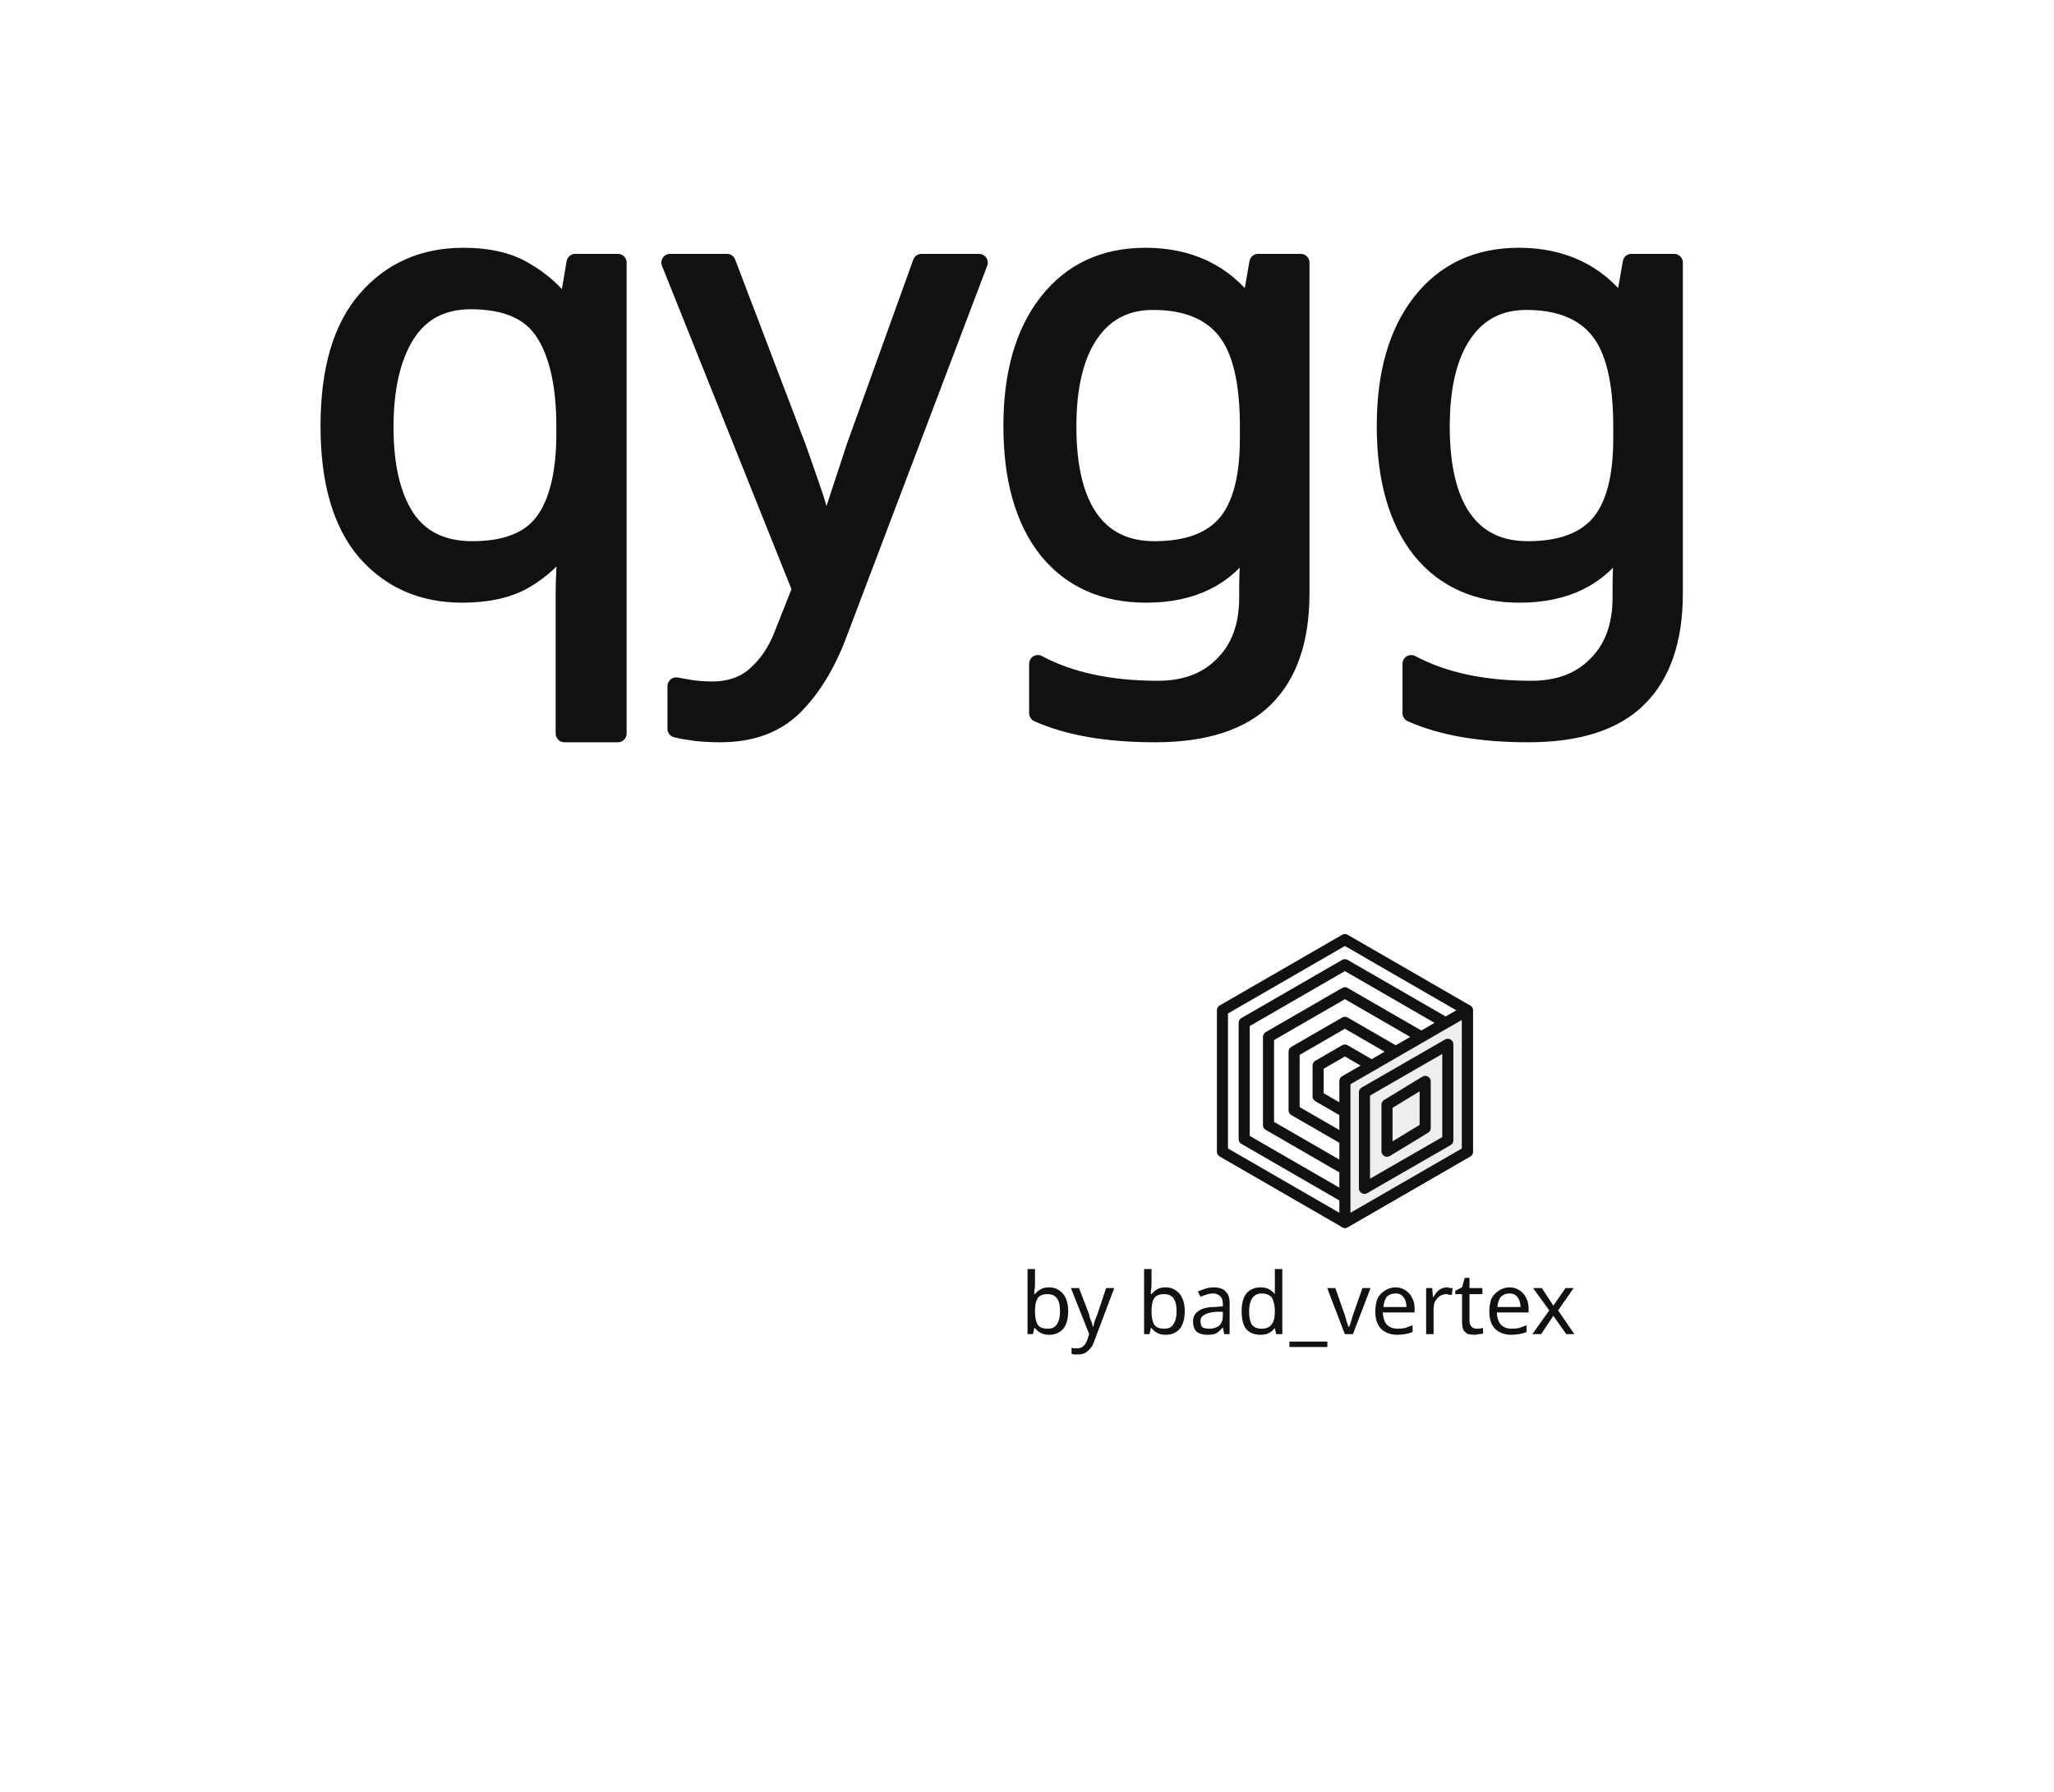
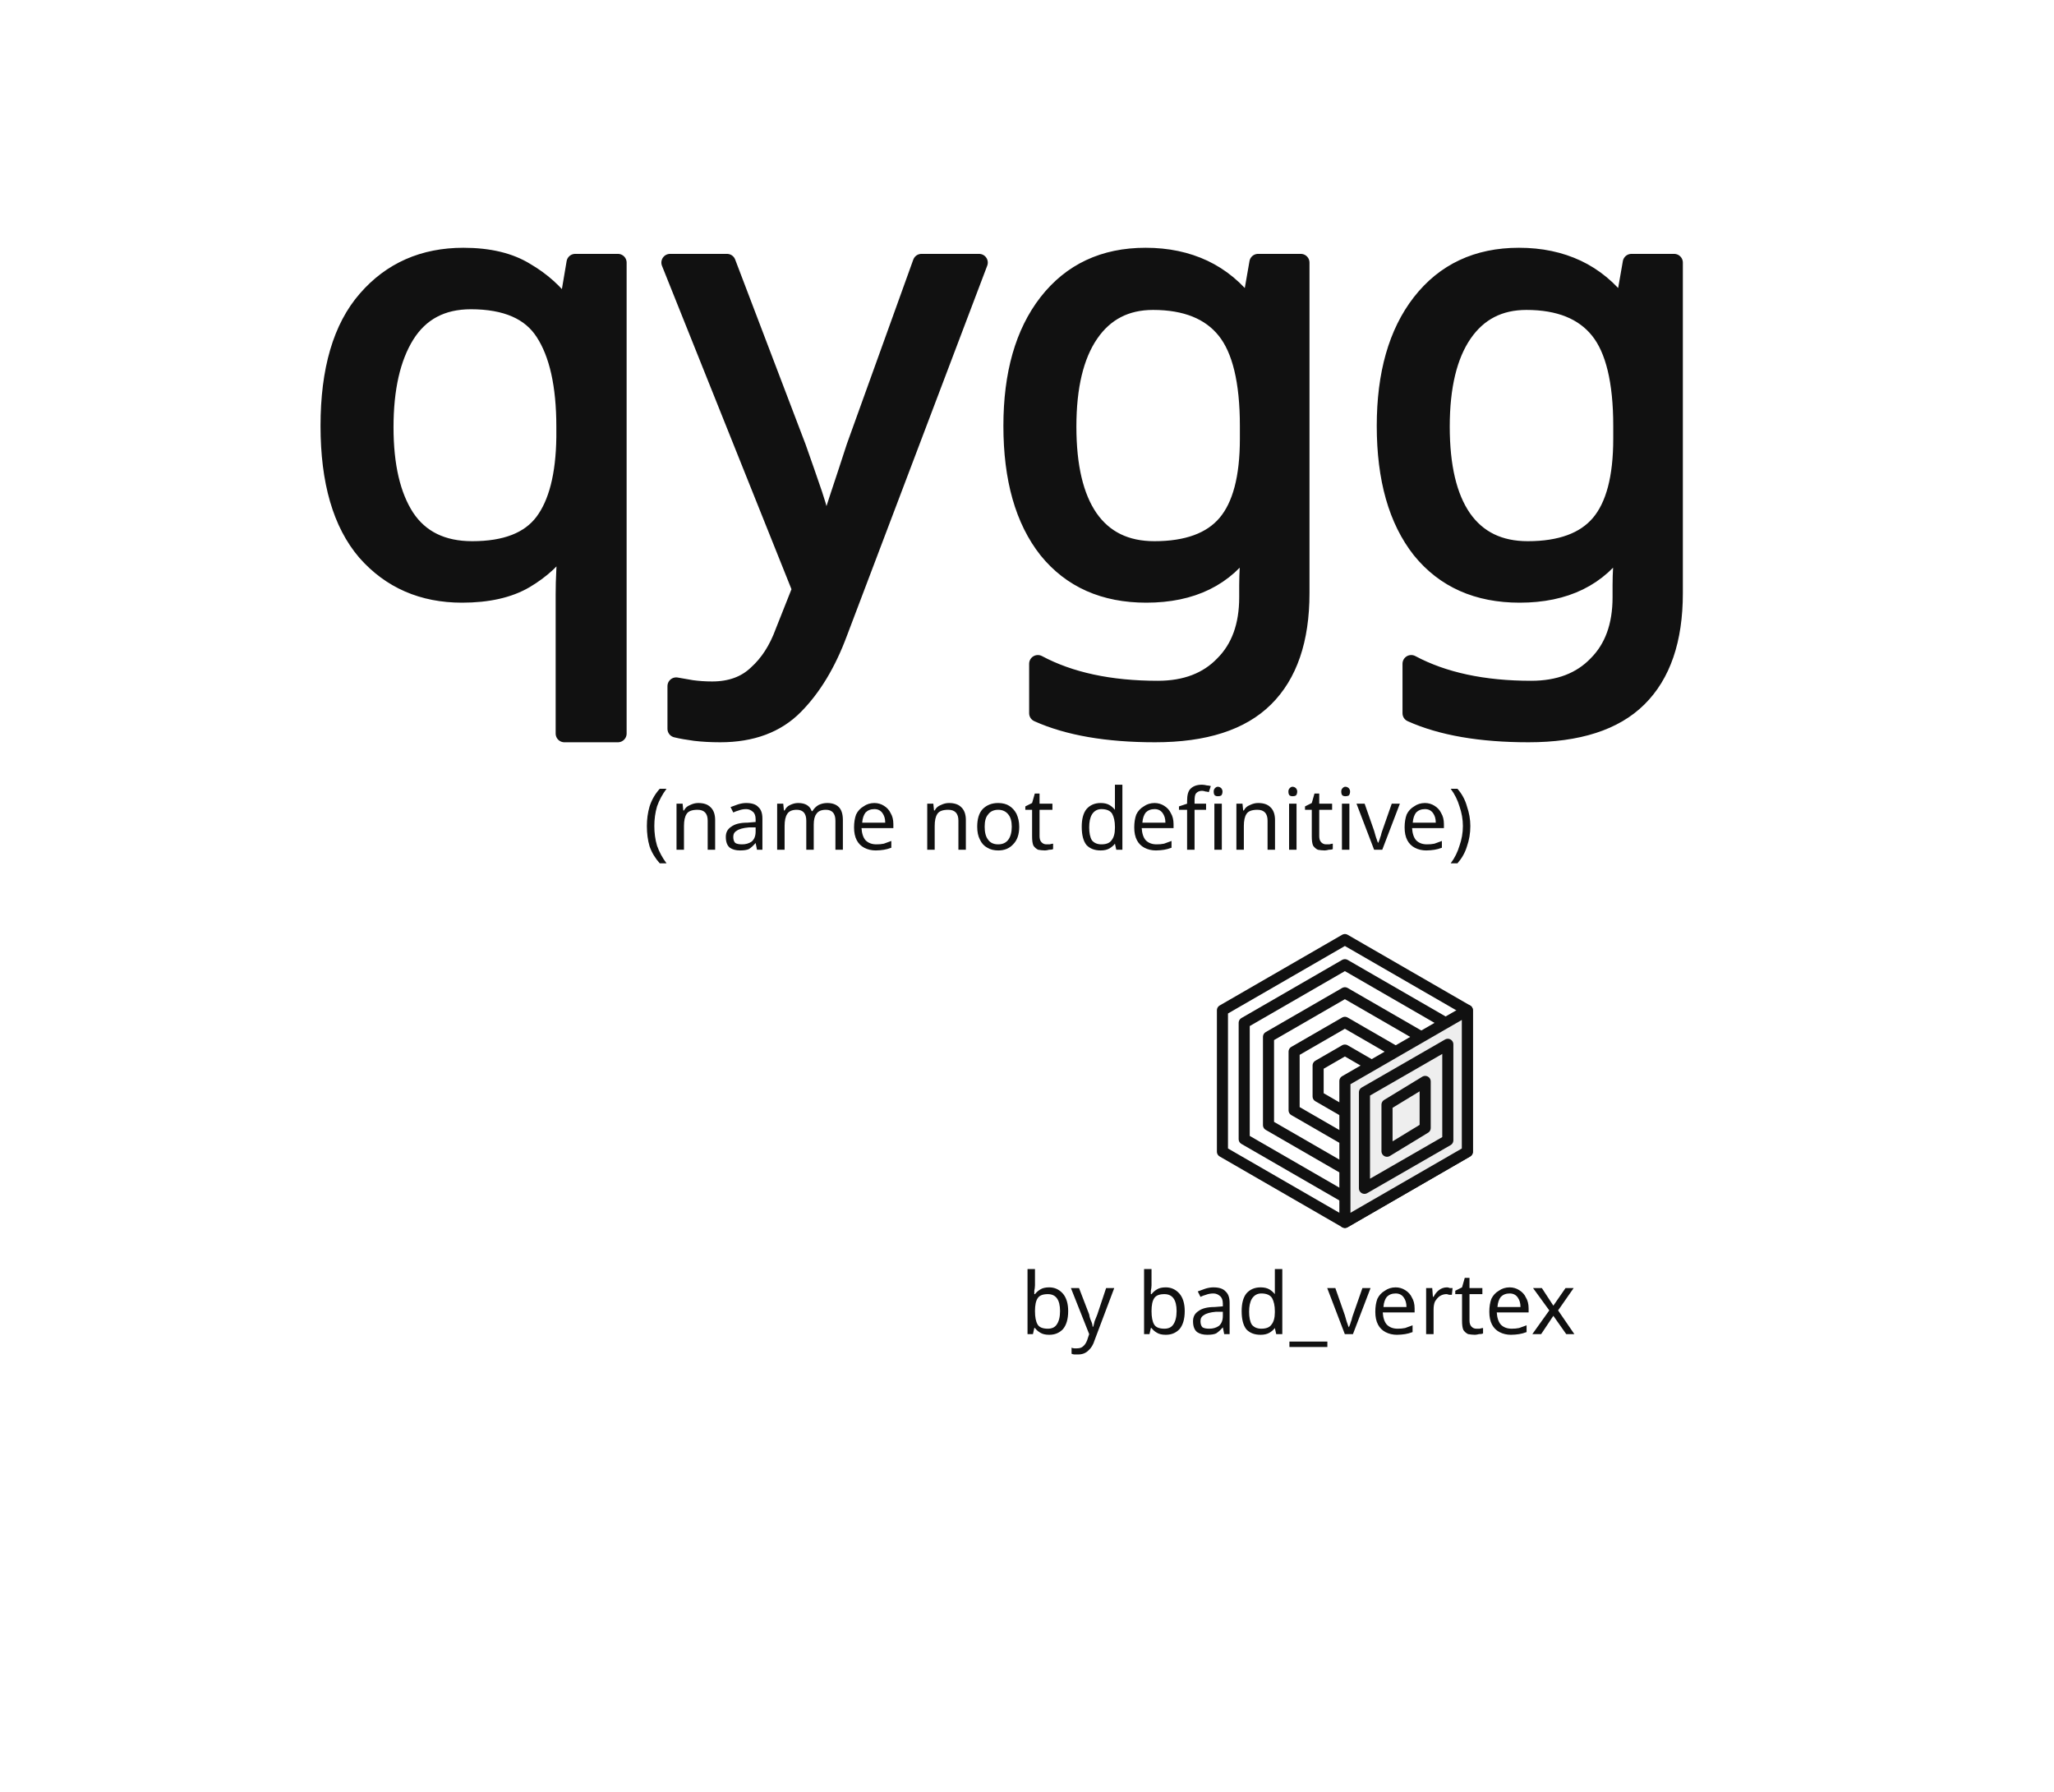
<svg xmlns="http://www.w3.org/2000/svg" width="47.363mm" height="41.301mm" viewBox="0 0 47.363 41.301" version="1.1" id="svg1">
  <defs id="defs1" />
  <g id="layer1" transform="translate(-24.30643,-62.89455)">
    <text xml:space="preserve" style="font-style:normal;font-variant:normal;font-weight:300;font-stretch:normal;font-size:13.998px;font-family:Lexend;-inkscape-font-specification:'Lexend Light';fill:#111111;stroke:none;stroke-width:0.402;stroke-linecap:round;stroke-linejoin:round;stroke-miterlimit:100;stroke-dasharray:none" x="31.131" y="76.447" id="text1">
      <tspan id="tspan1" style="font-style:normal;font-variant:normal;font-weight:200;font-stretch:normal;font-family:Lexend;-inkscape-font-specification:'Lexend Ultra-Light';stroke:#111111;stroke-width:0.402;stroke-dasharray:none;stroke-opacity:1" x="31.131" y="76.447">qygg</tspan>
    </text>
    <text xml:space="preserve" style="font-style:normal;font-variant:normal;font-weight:300;font-stretch:normal;font-size:1.967px;font-family:Lexend;-inkscape-font-specification:'Lexend Light';fill:#111111;stroke:none;stroke-width:0.106;stroke-linecap:round;stroke-linejoin:round;stroke-miterlimit:100" x="47.83" y="93.658" id="text2">
      <tspan id="tspan2" style="font-style:normal;font-variant:normal;font-weight:normal;font-stretch:normal;font-family:Lexend;-inkscape-font-specification:Lexend;stroke:none;stroke-width:0.106" x="47.83" y="93.658">by bad_vertex</tspan>
    </text>
    <g id="g13" transform="translate(-0.5512344,-3.804241)" style="fill:none;stroke:#111111;stroke-opacity:1">
      <g id="g18" transform="translate(-0.3463237,-0.9004417)">
        <path style="fill:none;stroke:#111111;stroke-width:0.458;stroke-linecap:round;stroke-linejoin:round;stroke-miterlimit:100;stroke-opacity:1" id="path7" d="m 59.014,84.758 5.058,2.92 0,5.84 -5.058,2.92 -5.058,-2.92 0,-5.84 z" transform="matrix(0.5582559,0,0,0.5582559,23.27097,41.94727)" />
        <path style="fill:none;stroke:#111111;stroke-width:0.557;stroke-linecap:round;stroke-linejoin:round;stroke-miterlimit:100;stroke-opacity:1" id="path13" d="m 59.014,84.758 5.058,2.92 0,5.84 -5.058,2.92 -5.058,-2.92 0,-5.84 z" transform="matrix(0.4590472,0,0,0.4590478,29.12562,50.93535)" />
        <path style="fill:none;stroke:#111111;stroke-width:0.734;stroke-linecap:round;stroke-linejoin:round;stroke-miterlimit:100;stroke-opacity:1" id="path14" d="m 59.014,84.758 5.058,2.92 0,5.84 -5.058,2.92 -5.058,-2.92 0,-5.84 z" transform="matrix(0.3482457,0,0,0.3482463,35.66441,60.97378)" />
        <path style="fill:none;stroke:#111111;stroke-width:1.104;stroke-linecap:round;stroke-linejoin:round;stroke-miterlimit:100;stroke-opacity:1" id="path15" d="m 59.014,84.758 5.058,2.92 0,5.84 -5.058,2.92 -5.058,-2.92 0,-5.84 z" transform="matrix(0.231513,0,0,0.2315138,42.55323,71.54955)" />
        <path style="fill:none;stroke:#111111;stroke-width:2.096;stroke-linecap:round;stroke-linejoin:round;stroke-miterlimit:100;stroke-opacity:1" id="path16" d="m 59.014,84.758 5.058,2.92 0,5.84 -5.058,2.92 -5.058,-2.92 0,-5.84 z" transform="matrix(0.1220132,0,0,0.1220143,49.0152,81.47001)" />
        <path style="fill:#eeeeee;fill-opacity:1;stroke:#111111;stroke-width:0.256;stroke-linecap:round;stroke-linejoin:round;stroke-miterlimit:100;stroke-dasharray:none;stroke-opacity:1" d="m 56.216,95.785 v -3.26 l 2.824,-1.63 v 3.26 l -2.824,1.63" id="path10" />
        <path style="fill:none;fill-opacity:1;stroke:#111111;stroke-width:0.256;stroke-linecap:round;stroke-linejoin:round;stroke-miterlimit:100;stroke-dasharray:none;stroke-opacity:1" d="M 56.667,94.999 V 92.786 l 1.922,-1.107 v 2.213 l -1.922,1.107" id="path17" />
        <path style="fill:none;fill-opacity:1;stroke:#111111;stroke-width:0.256;stroke-linecap:round;stroke-linejoin:round;stroke-miterlimit:100;stroke-dasharray:none;stroke-opacity:1" d="m 57.187,94.144 v -1.073 l 0.88,-0.536 v 1.073 l -0.88,0.536" id="path18" />
      </g>
    </g>
+     <text xml:space="preserve" style="font-style:normal;font-variant:normal;font-weight:300;font-stretch:normal;font-size:1.967px;font-family:Lexend;-inkscape-font-specification:'Lexend Light';fill:#111111;stroke:none;stroke-width:0.106;stroke-linecap:round;stroke-linejoin:round;stroke-miterlimit:100" x="39.145" y="82.491" id="text3">
+       <tspan id="tspan3" style="font-style:normal;font-variant:normal;font-weight:normal;font-stretch:normal;font-family:Lexend;-inkscape-font-specification:Lexend;stroke:none;stroke-width:0.106" x="39.145" y="82.491">(name not definitive)</tspan>
+     </text>
  </g>
</svg>
